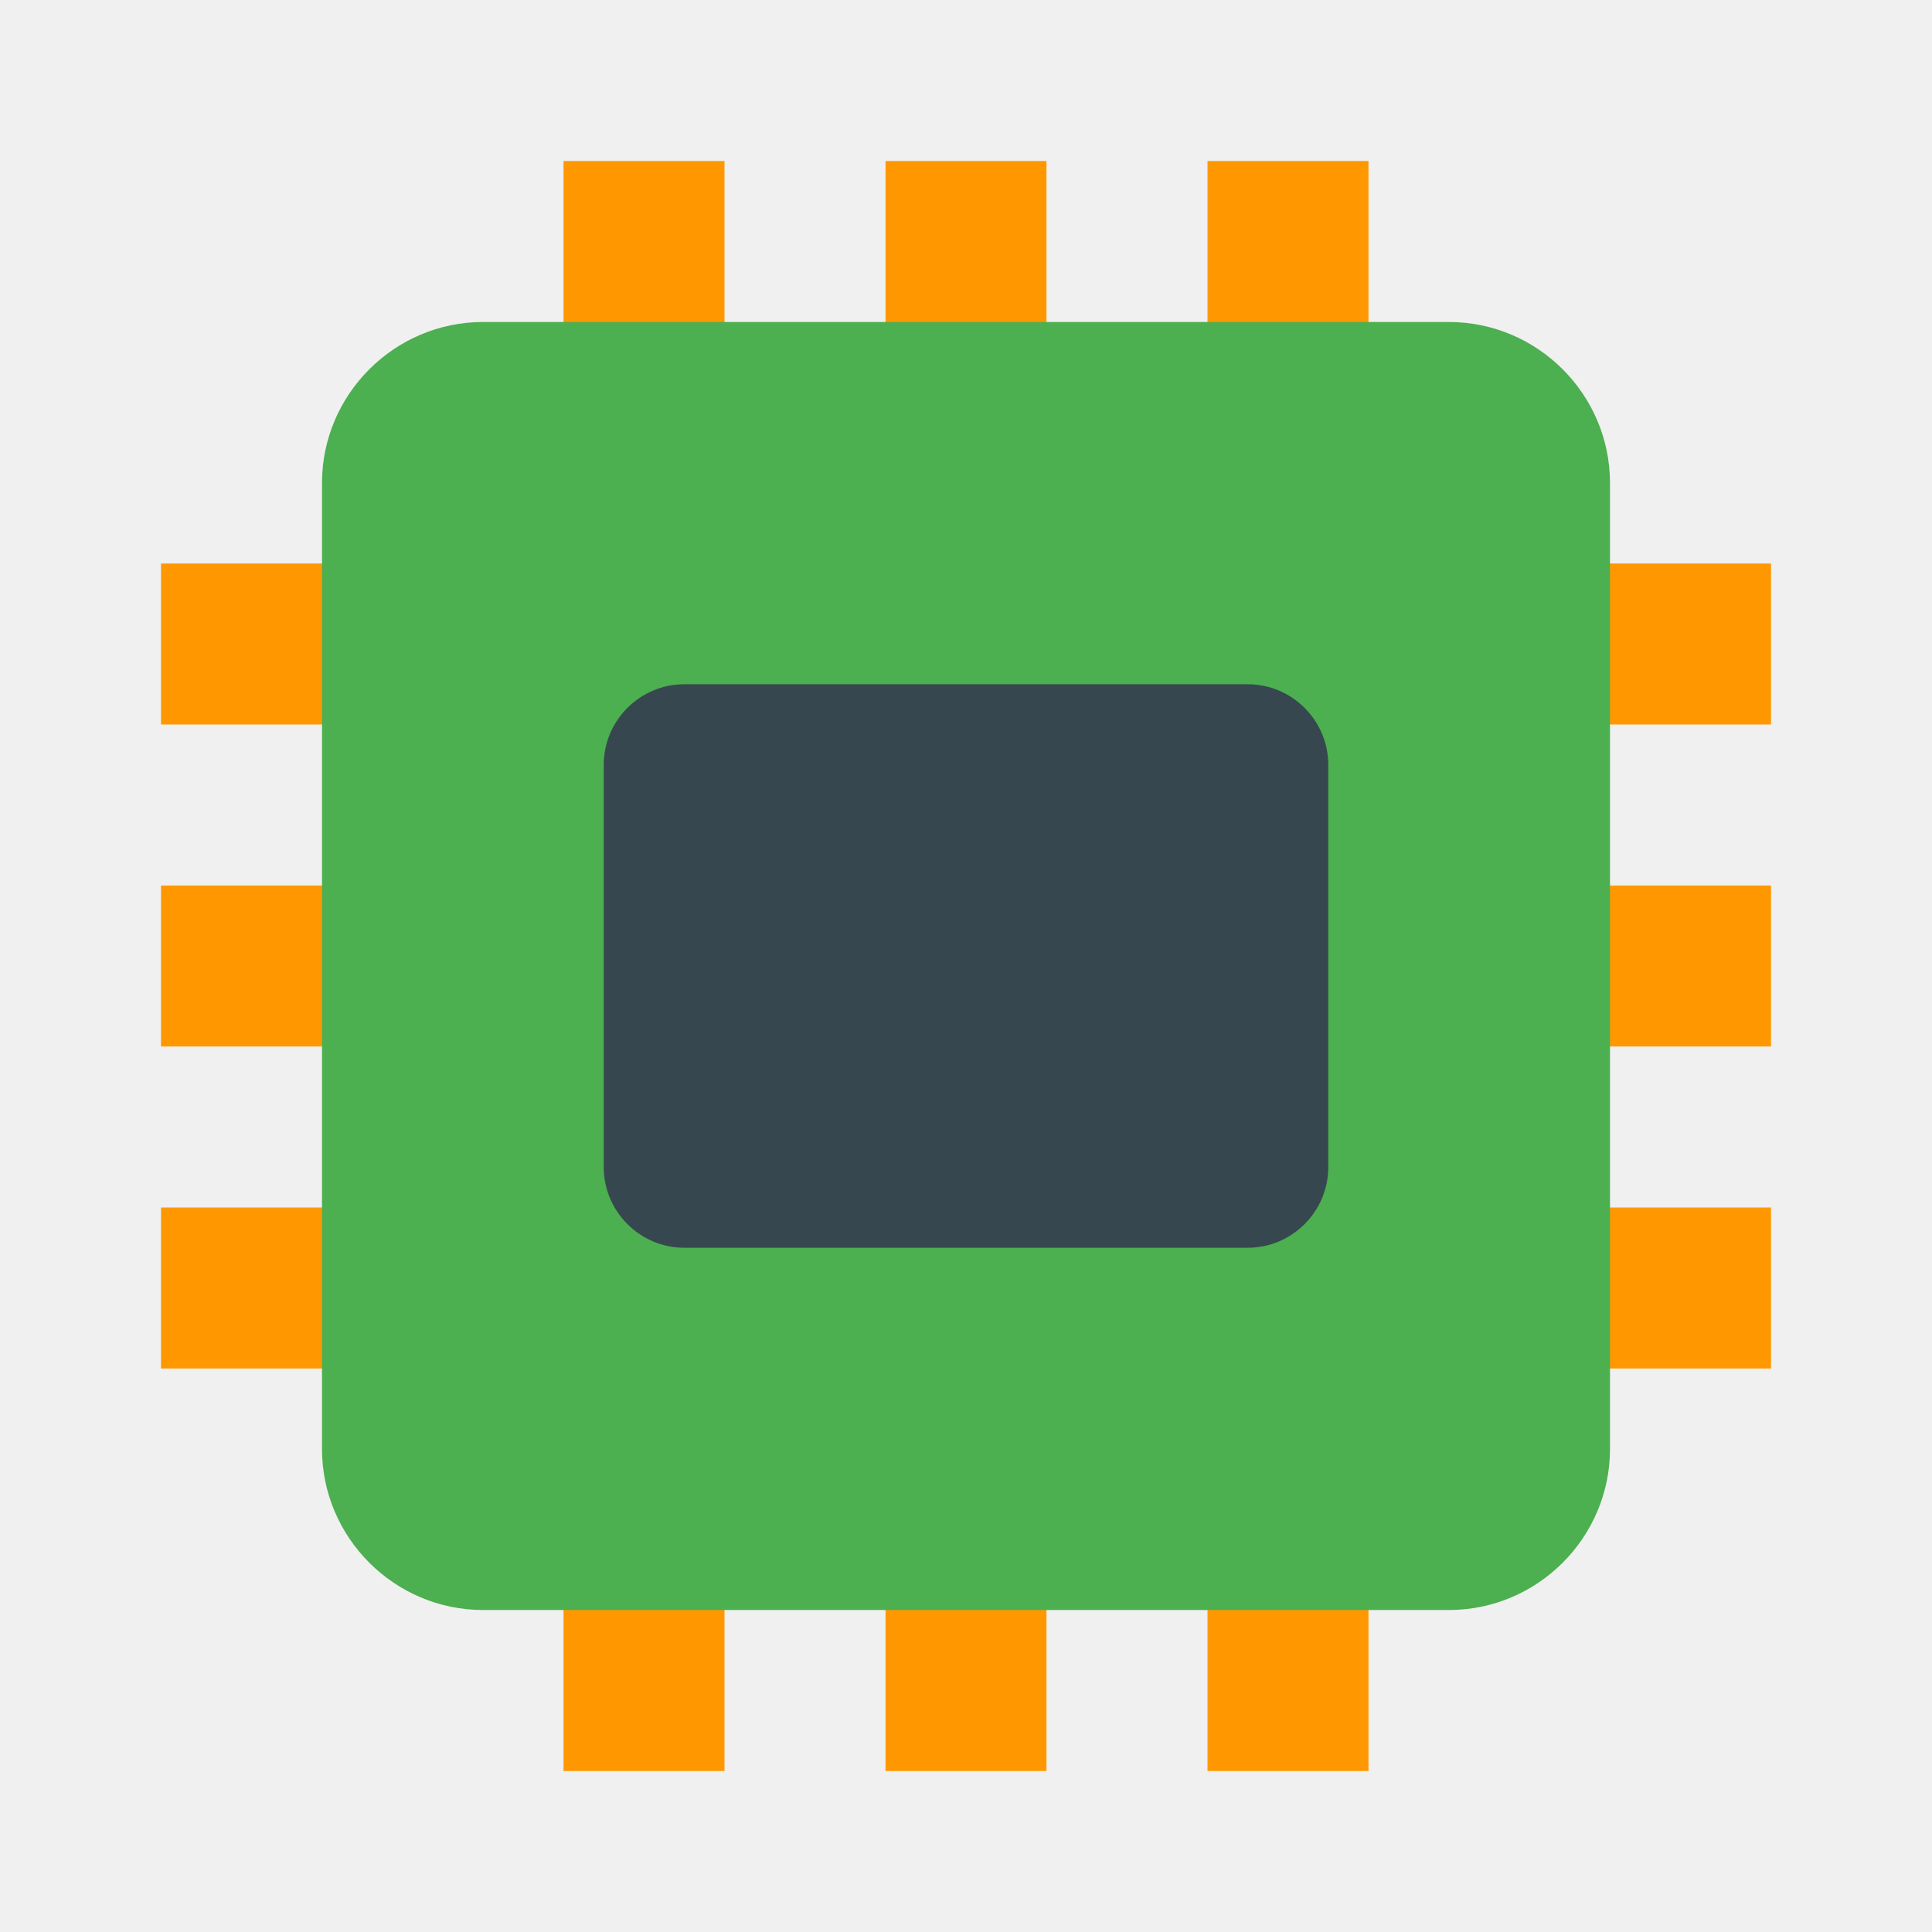
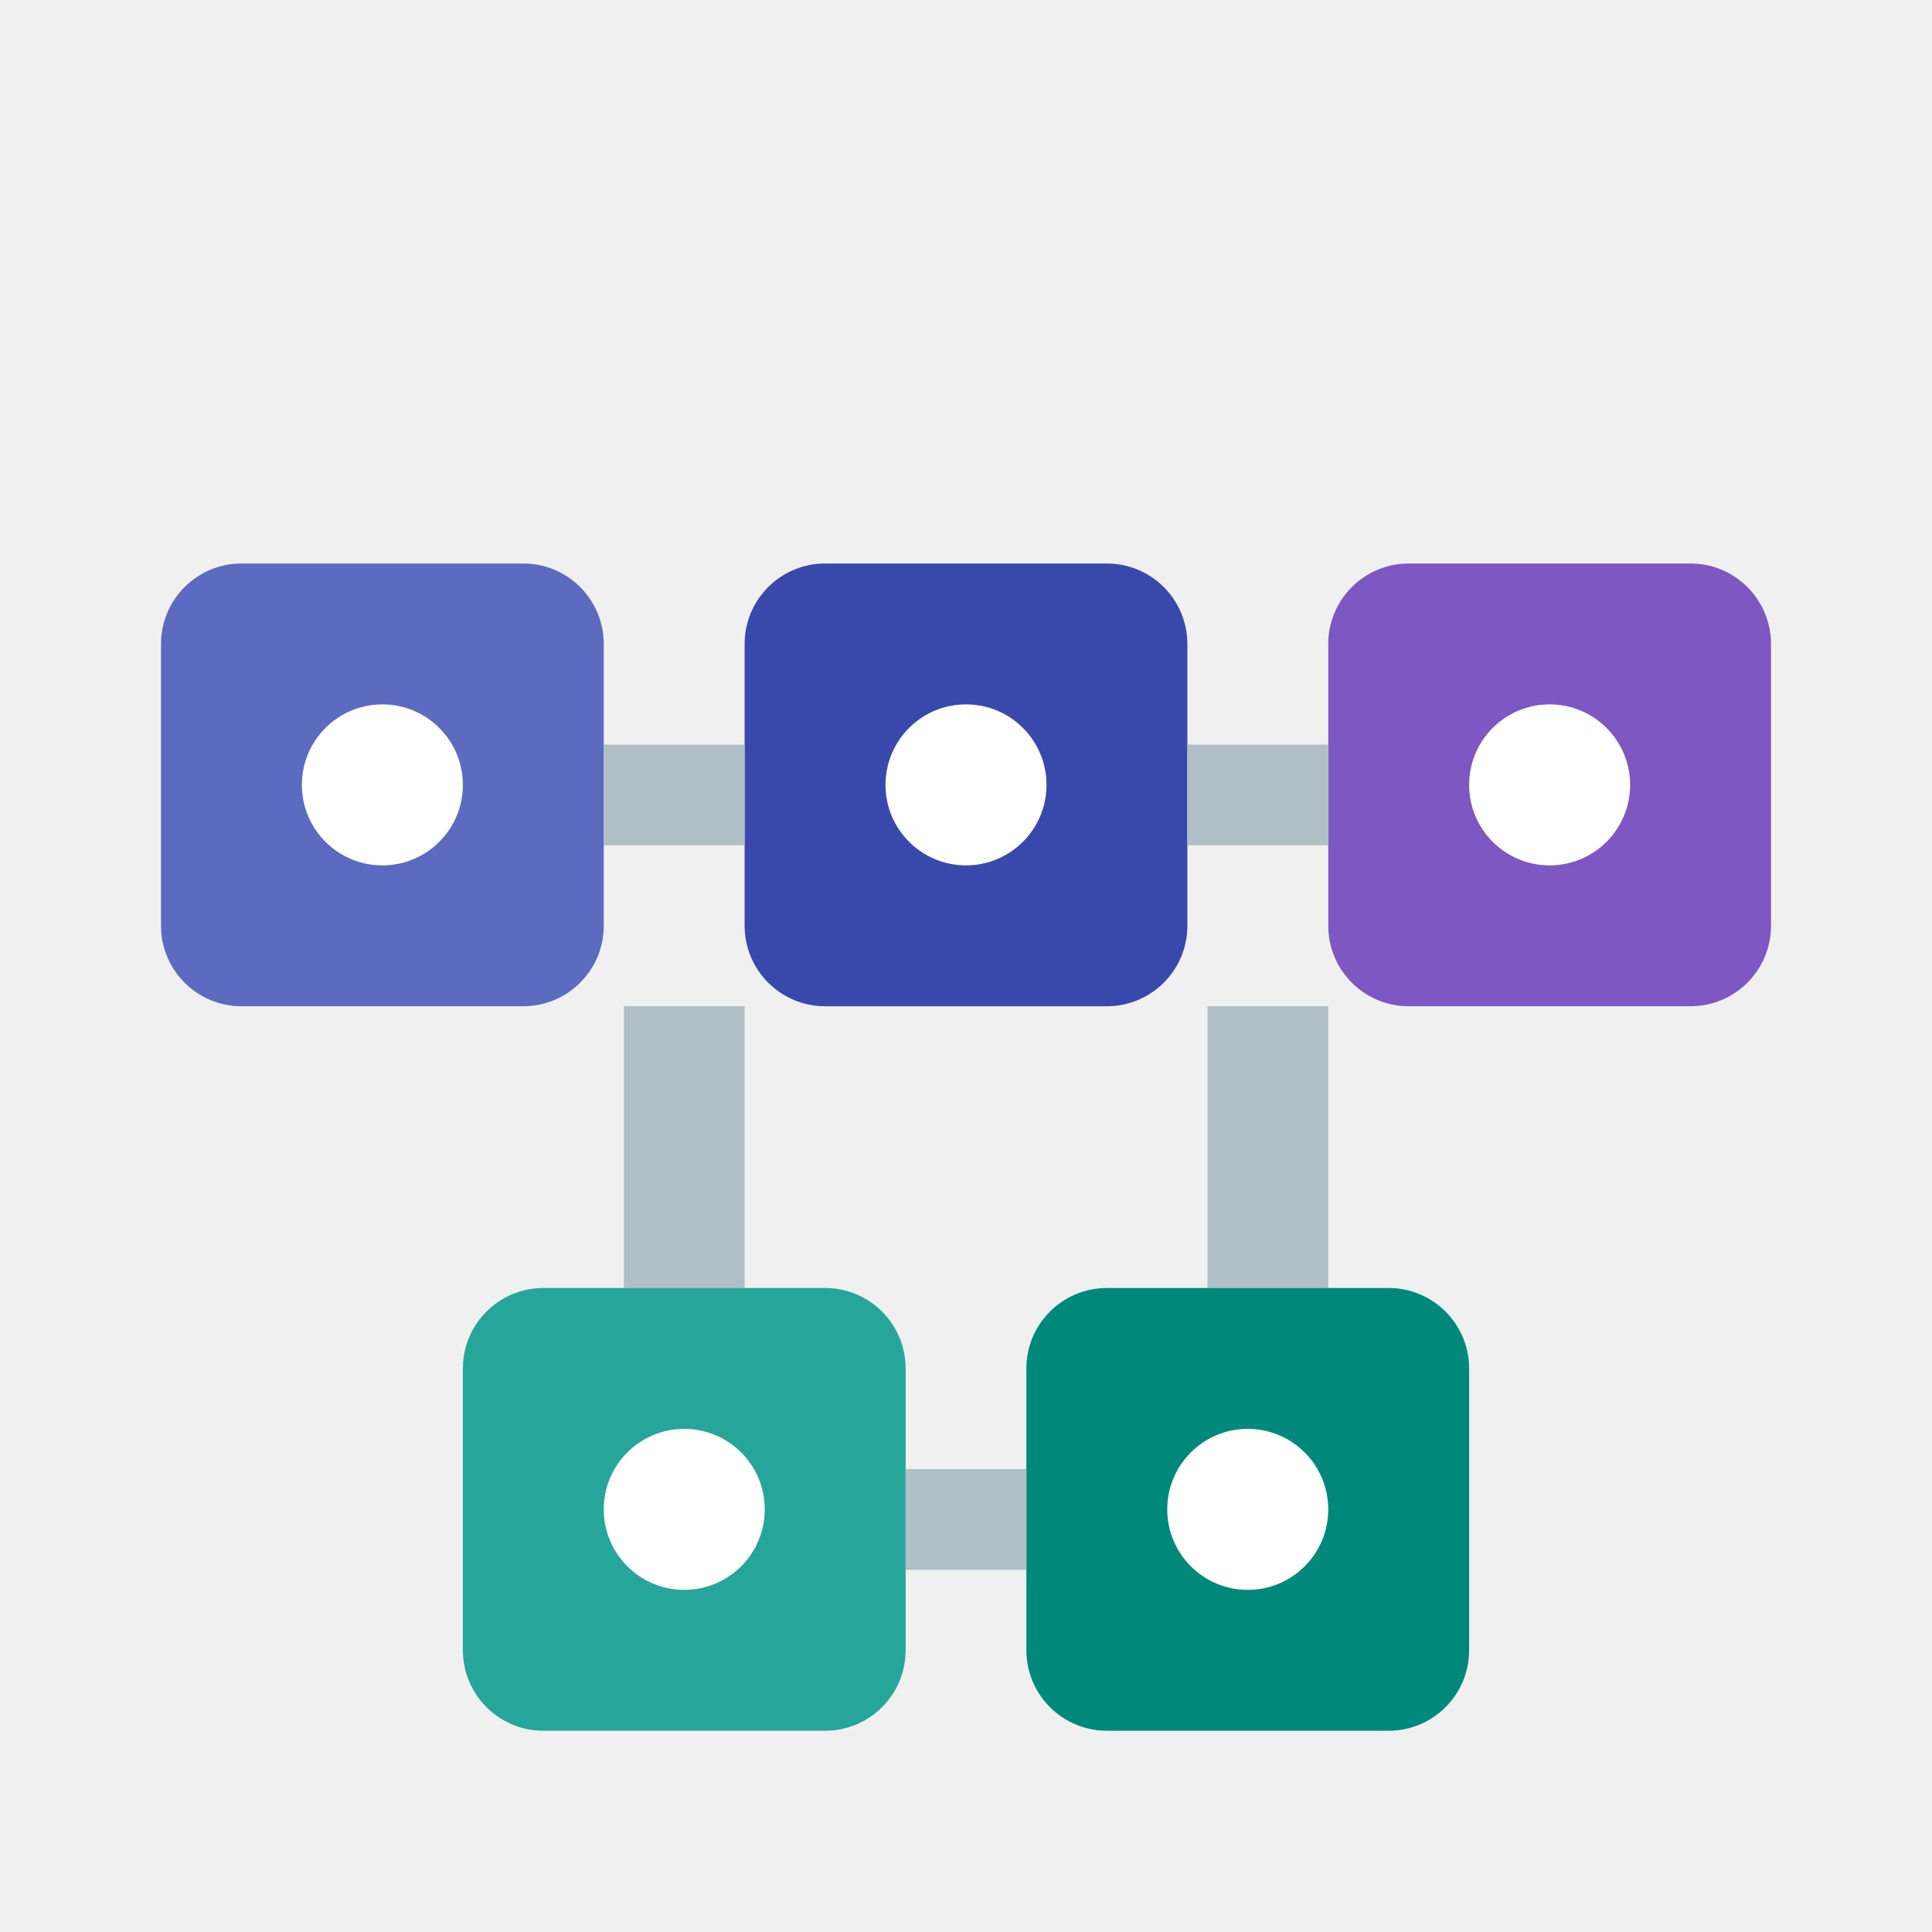
- <svg xmlns="http://www.w3.org/2000/svg" version="1" viewBox="0 0 48 48" enable-background="new 0 0 48 48">
-   <path fill="#FF9800" d="M44,18v-4H34V4h-4v10h-4V4h-4v10h-4V4h-4v10H4v4h10v4H4v4h10v4H4v4h10v10h4V34h4v10h4V34h4v10h4V34h10v-4H34 v-4h10v-4H34v-4H44z" />
-   <path fill="#4CAF50" d="M8,12v24c0,2.2,1.8,4,4,4h24c2.2,0,4-1.8,4-4V12c0-2.2-1.8-4-4-4H12C9.8,8,8,9.8,8,12z" />
-   <path fill="#37474F" d="M31,31H17c-1.1,0-2-0.9-2-2V19c0-1.1,0.9-2,2-2h14c1.1,0,2,0.9,2,2v10C33,30.1,32.1,31,31,31z" />
+ <svg xmlns="http://www.w3.org/2000/svg" width="48" height="48" viewBox="0 0 48 48">
+   <rect x="4" y="14" width="11" height="11" rx="2" fill="#5C6BC0" />
+   <rect x="18.5" y="14" width="11" height="11" rx="2" fill="#3949AB" />
+   <rect x="33" y="14" width="11" height="11" rx="2" fill="#7E57C2" />
+   <rect x="15" y="18.5" width="3.5" height="2.5" fill="#B0BEC5" />
+   <rect x="29.5" y="18.5" width="3.5" height="2.5" fill="#B0BEC5" />
+   <rect x="15.5" y="25" width="3" height="7" fill="#B0BEC5" />
+   <rect x="30" y="25" width="3" height="7" fill="#B0BEC5" />
+   <rect x="11.5" y="32" width="11" height="11" rx="2" fill="#26A69A" />
+   <rect x="25.5" y="32" width="11" height="11" rx="2" fill="#00897B" />
+   <rect x="22.5" y="36.5" width="3" height="2.5" fill="#B0BEC5" />
+   <circle cx="9.5" cy="19.5" r="2" fill="#FFFFFF" />
+   <circle cx="24" cy="19.5" r="2" fill="#FFFFFF" />
+   <circle cx="38.5" cy="19.5" r="2" fill="#FFFFFF" />
+   <circle cx="17" cy="37.5" r="2" fill="#FFFFFF" />
+   <circle cx="31" cy="37.5" r="2" fill="#FFFFFF" />
</svg>
